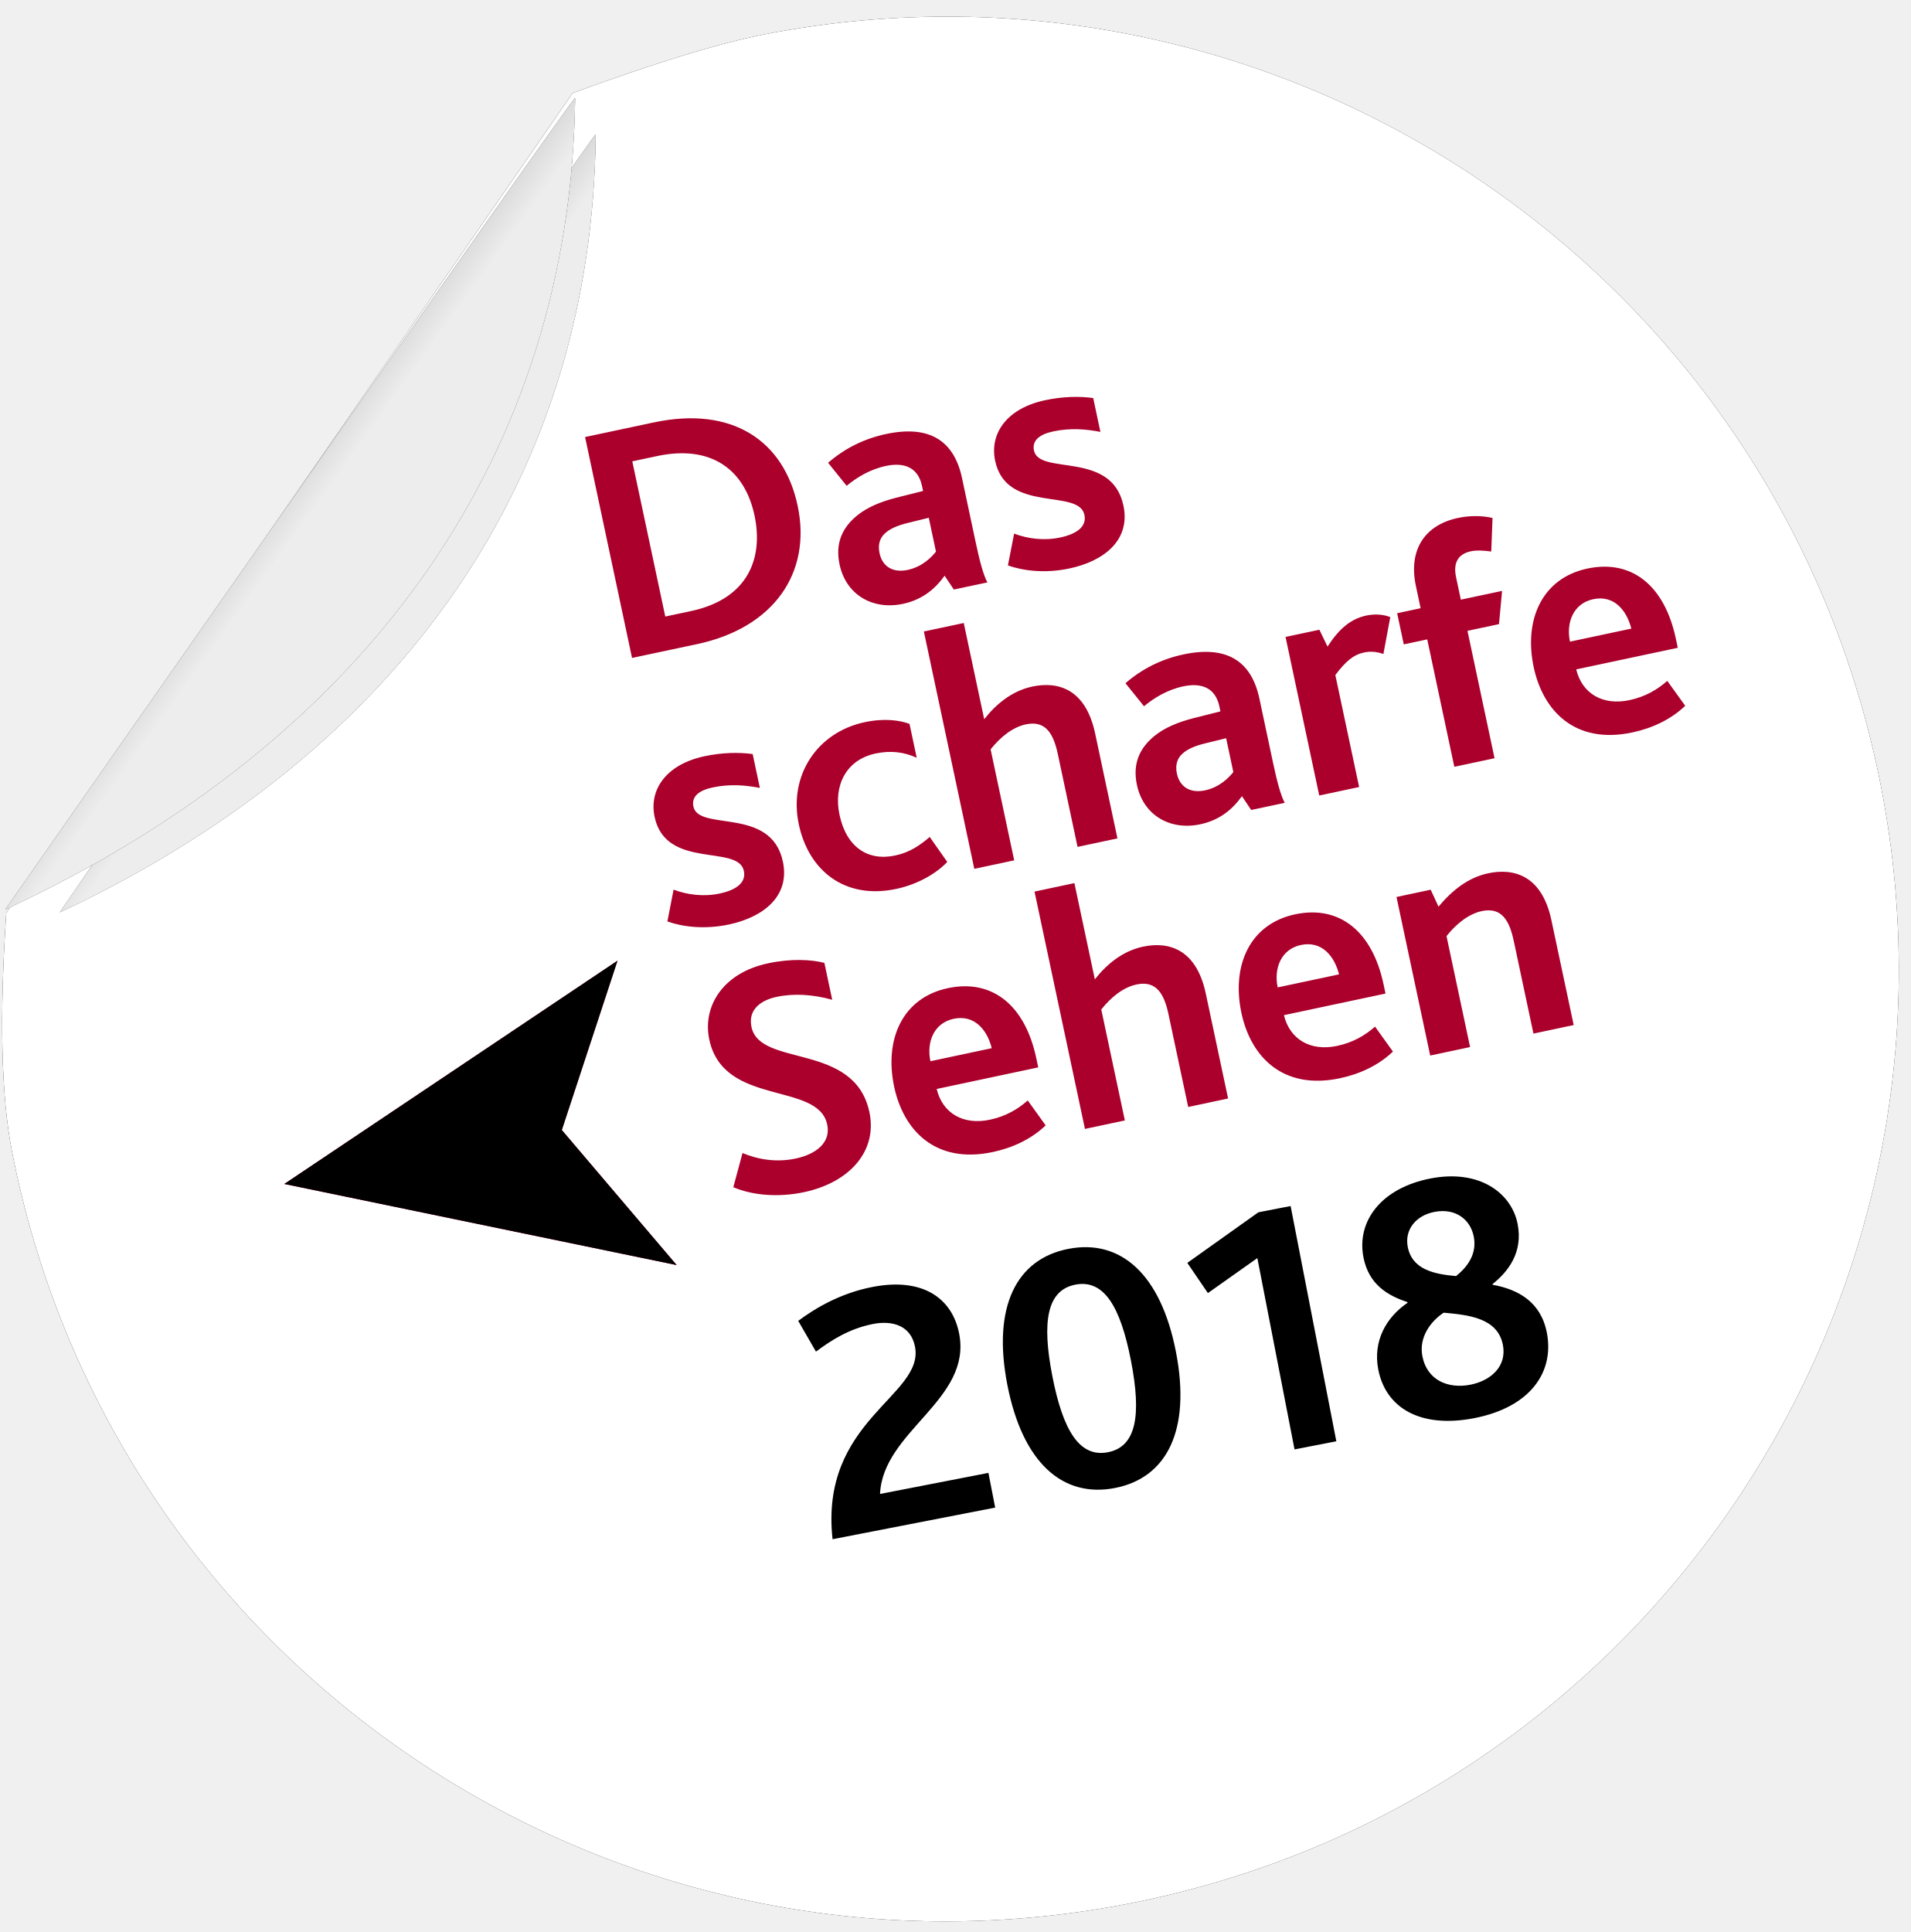
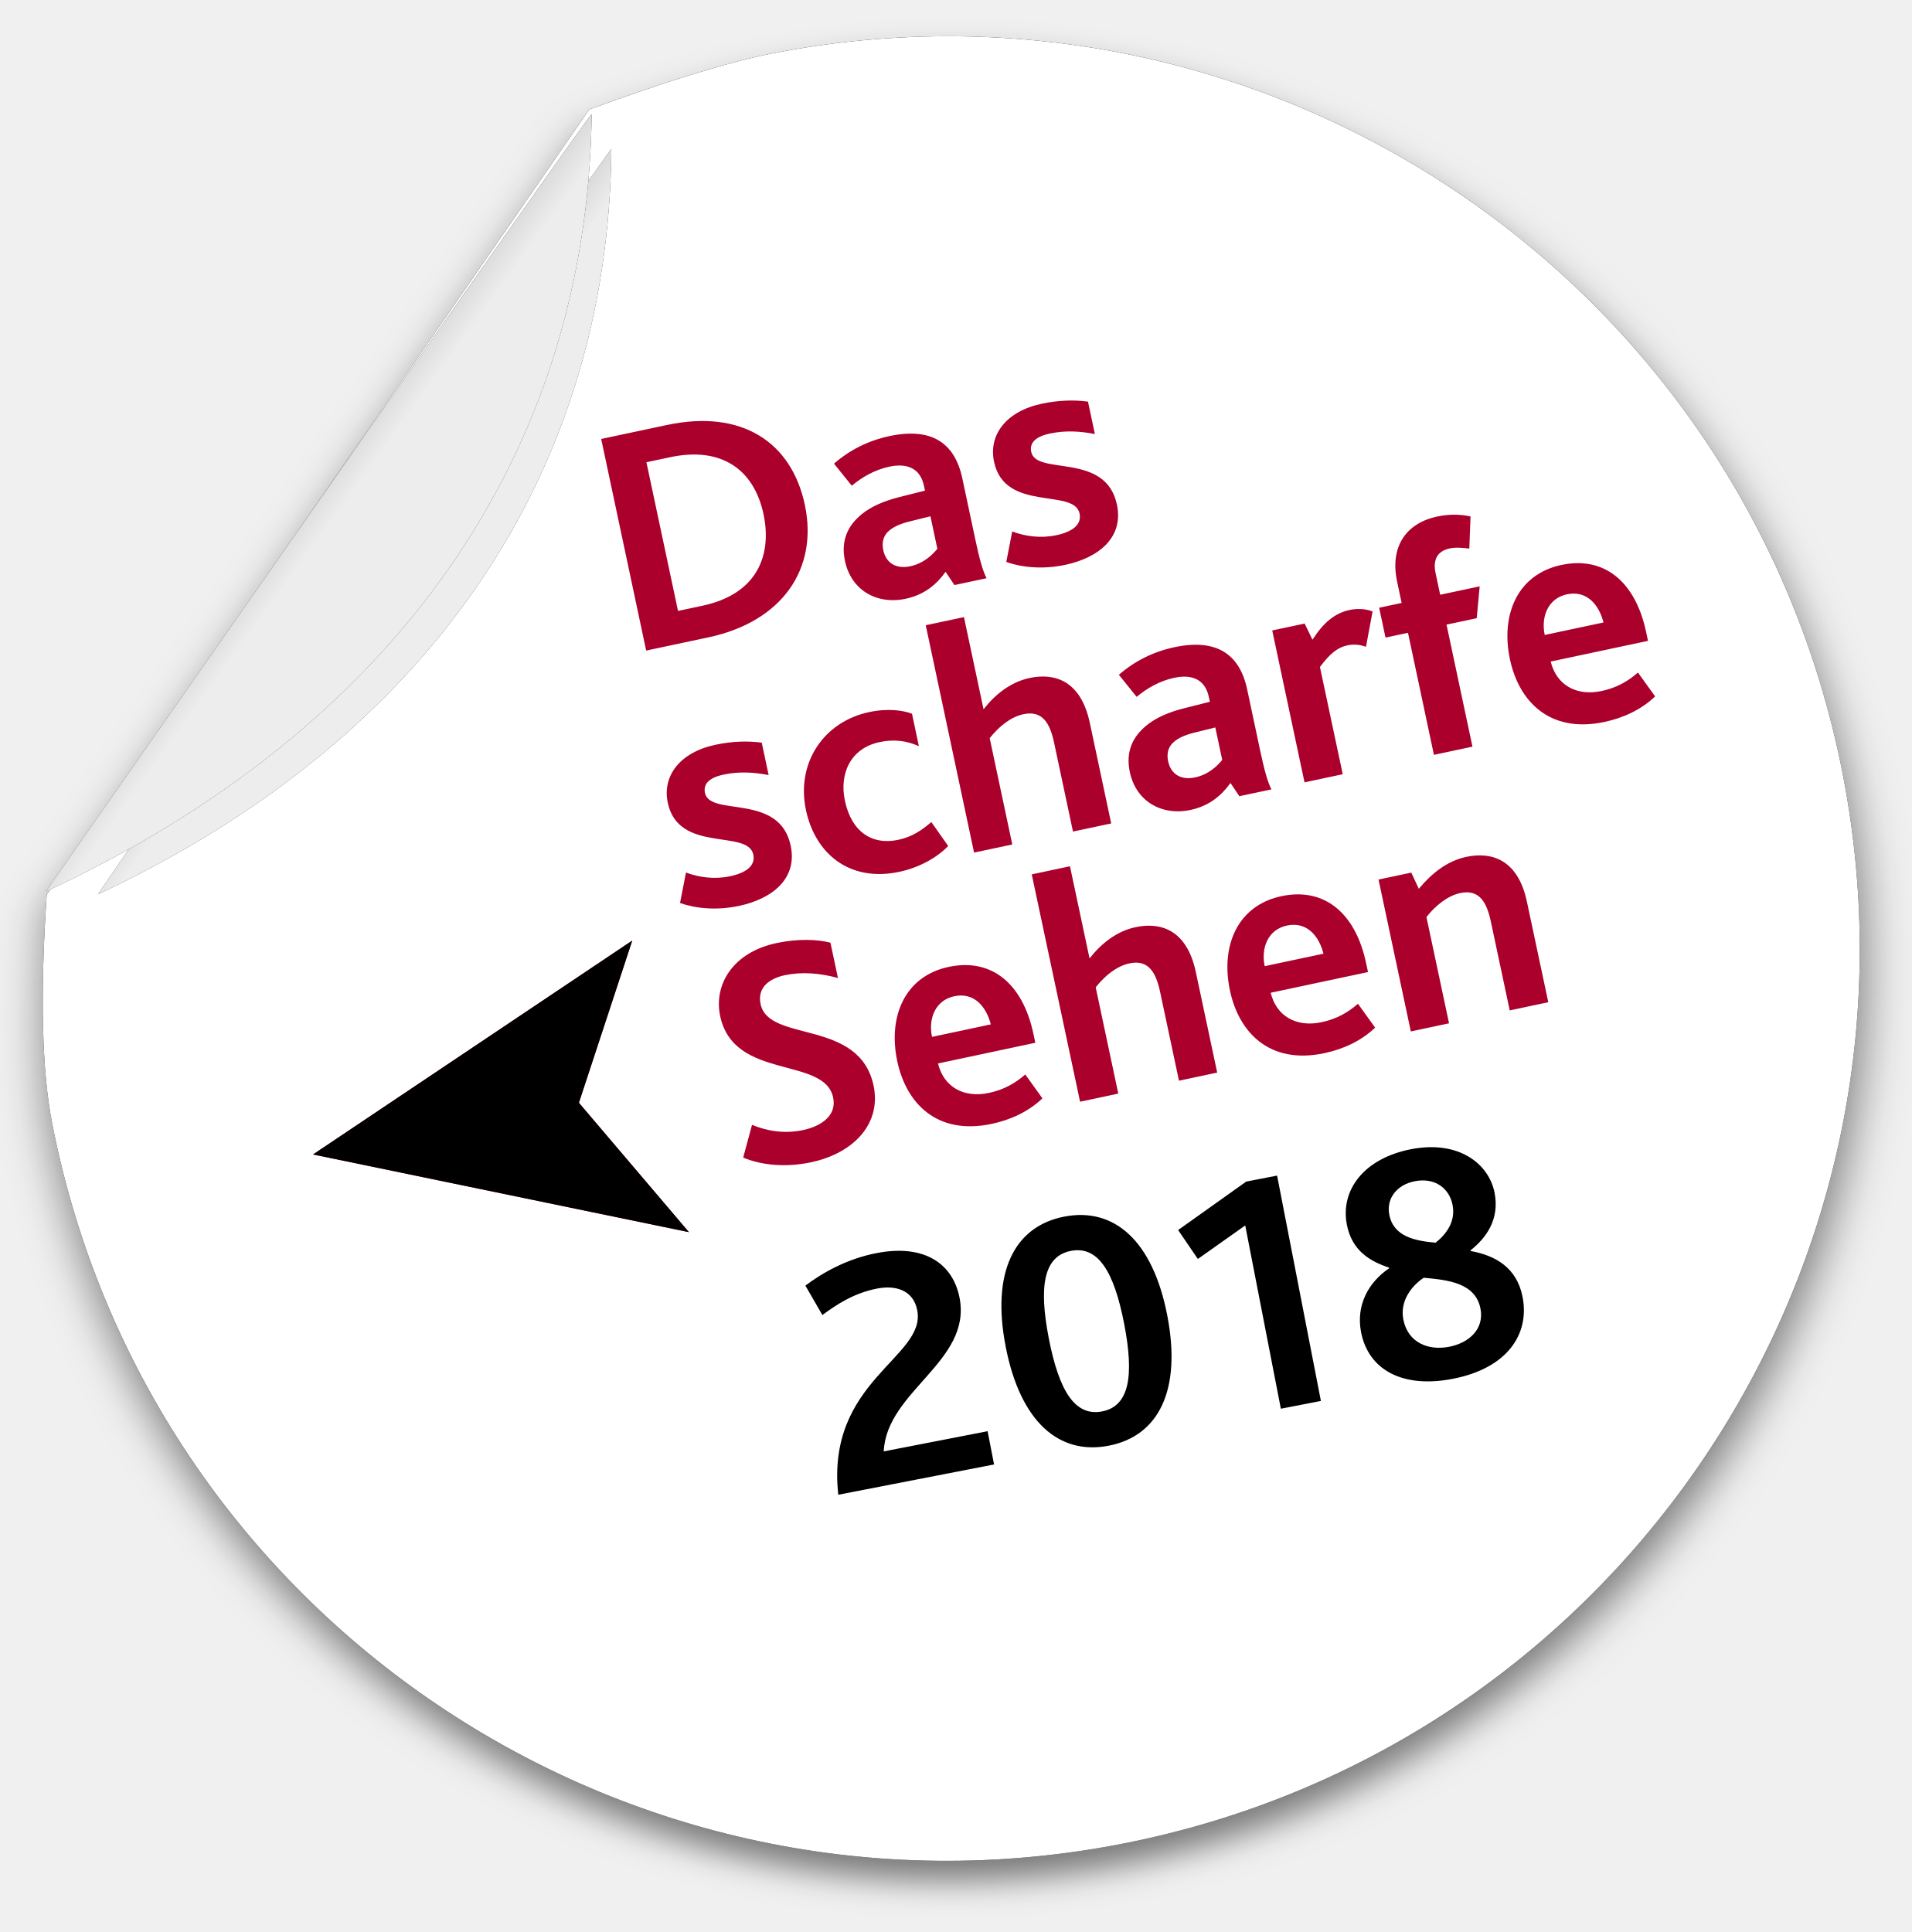
- <svg xmlns="http://www.w3.org/2000/svg" width="90px" height="91px" viewBox="0 0 90 91" version="1.1">
+ <svg xmlns="http://www.w3.org/2000/svg" xmlns:xlink="http://www.w3.org/1999/xlink" width="94px" height="95px" viewBox="0 0 94 95" version="1.1">
  <defs>
-     <linearGradient x1="54.455%" y1="50%" x2="32.77%" y2="27.37%" id="linearGradient-1">
+     <path d="M44.85,89.701 C69.62,89.701 89.701,69.62 89.701,44.85 C89.701,20.08 69.62,0 44.85,0 C42.698,0 39.559,0.33 35.436,0.99 L1.88,33.804 C0.627,38.542 0,42.224 0,44.85 C0,69.62 20.08,89.701 44.85,89.701 Z" id="path-1" />
+     <filter x="-3.9%" y="-2.8%" width="107.8%" height="107.8%" filterUnits="objectBoundingBox" id="filter-2">
+       <feOffset dx="0" dy="1" in="SourceAlpha" result="shadowOffsetOuter1" />
+       <feGaussianBlur stdDeviation="1" in="shadowOffsetOuter1" result="shadowBlurOuter1" />
+       <feColorMatrix values="0 0 0 0 0   0 0 0 0 0   0 0 0 0 0  0 0 0 0.5 0" type="matrix" in="shadowBlurOuter1" />
+     </filter>
+     <linearGradient x1="54.455%" y1="50%" x2="32.77%" y2="27.37%" id="linearGradient-3">
      <stop stop-color="#FFFFFF" stop-opacity="0.5" offset="0%" />
      <stop stop-color="#000000" stop-opacity="0.5" offset="100%" />
    </linearGradient>
  </defs>
  <g id="Tournee-/-exhibition" stroke="none" stroke-width="1" fill="none" fill-rule="evenodd">
-     <g id="Artboard-Copy-11" transform="translate(-102, -83)">
+     <g id="Artboard-Copy-11" transform="translate(-100, -82)">
      <g id="badge_special_price" transform="translate(94, 76)">
        <g transform="translate(52.75963, 52.75963) rotate(-11) translate(-52.75963, -52.75963) translate(7.759628, 7.759628)">
          <g id="Group-7">
            <g id="Oval-4">
              <g id="path-1-link" fill="#000000">
                <path d="M44.85,89.701 C69.62,89.701 89.701,69.62 89.701,44.85 C89.701,20.08 69.62,0 44.85,0 C42.698,0 39.559,0.33 35.436,0.99 L1.88,33.804 C0.627,38.542 0,42.224 0,44.85 C0,69.62 20.08,89.701 44.85,89.701 Z" id="path-1" />
              </g>
-               <g id="path-1-link" fill="#FFFFFF">
-                 <path d="M44.85,89.701 C69.62,89.701 89.701,69.62 89.701,44.85 C89.701,20.08 69.62,0 44.85,0 C42.698,0 39.559,0.33 35.436,0.99 L1.88,33.804 C0.627,38.542 0,42.224 0,44.85 C0,69.62 20.08,89.701 44.85,89.701 Z" id="path-1" />
+               <g id="path-1-link">
+                 <g id="path-1">
+                   <use fill="black" fill-opacity="1" filter="url(#filter-2)" xlink:href="#path-1" />
+                   <use fill="#FFFFFF" fill-rule="evenodd" xlink:href="#path-1" />
+                 </g>
              </g>
            </g>
            <path d="M33.239,27.228 L33.239,16.59 L36.548,16.59 C40.309,16.59 42.36,18.688 42.36,21.836 C42.36,25.065 40.067,27.228 36.371,27.228 L33.239,27.228 Z M35.176,25.646 L36.403,25.646 C39.212,25.646 40.277,23.87 40.277,21.868 C40.277,19.641 38.97,18.172 36.371,18.172 L35.176,18.172 L35.176,25.646 Z M48.736,27.228 L48.445,26.501 C47.897,27.002 47.202,27.389 46.25,27.389 C44.797,27.389 43.716,26.421 43.716,24.952 C43.716,23.919 44.216,23.273 45.007,22.869 C45.54,22.595 46.202,22.466 46.976,22.433 L48.284,22.385 L48.284,22.143 C48.284,21.255 47.703,20.868 46.815,20.868 C46.056,20.868 45.362,21.11 44.813,21.4 L44.184,20.157 C45.088,19.657 46.072,19.399 47.138,19.399 C49.188,19.399 50.205,20.335 50.205,22.175 L50.205,25.275 C50.205,26.162 50.237,26.824 50.35,27.228 L48.736,27.228 Z M48.284,23.676 L47.251,23.709 C46.75,23.725 46.395,23.806 46.137,23.951 C45.814,24.128 45.669,24.435 45.669,24.823 C45.669,25.484 46.105,25.872 46.799,25.872 C47.509,25.872 48.026,25.517 48.284,25.307 L48.284,23.676 Z M51.464,26.647 C52.094,27.034 53.078,27.389 54.273,27.389 C55.919,27.389 57.372,26.695 57.372,25.016 C57.372,22.353 53.789,22.821 53.789,21.61 C53.789,21.11 54.224,20.916 54.87,20.916 C55.677,20.916 56.388,21.126 57.033,21.4 L57.033,19.77 C56.404,19.544 55.645,19.399 54.789,19.399 C52.998,19.399 51.9,20.351 51.9,21.707 C51.9,24.258 55.484,23.773 55.484,25.065 C55.484,25.646 54.919,25.872 54.144,25.872 C53.369,25.872 52.642,25.614 52.061,25.242 L51.464,26.647 Z M32.287,39.714 C32.916,40.102 33.901,40.457 35.095,40.457 C36.742,40.457 38.195,39.763 38.195,38.084 C38.195,35.421 34.611,35.889 34.611,34.678 C34.611,34.178 35.047,33.984 35.693,33.984 C36.5,33.984 37.21,34.194 37.856,34.468 L37.856,32.838 C37.226,32.612 36.468,32.466 35.612,32.466 C33.82,32.466 32.722,33.419 32.722,34.775 C32.722,37.325 36.306,36.841 36.306,38.132 C36.306,38.714 35.741,38.94 34.966,38.94 C34.191,38.94 33.465,38.681 32.884,38.31 L32.287,39.714 Z M43.151,40.457 C44.2,40.457 45.152,40.134 45.766,39.714 L45.201,38.391 C44.668,38.681 44.135,38.907 43.425,38.907 C42.117,38.907 41.262,38.052 41.262,36.486 C41.262,35.082 42.101,34.016 43.522,34.016 C44.264,34.016 44.846,34.226 45.378,34.613 L45.378,32.983 C44.975,32.725 44.281,32.466 43.328,32.466 C41.052,32.466 39.293,34.161 39.293,36.534 C39.293,38.746 40.665,40.457 43.151,40.457 Z M46.944,40.296 L48.865,40.296 L48.865,34.952 C49.43,34.484 50.092,34.145 50.738,34.145 C51.722,34.145 51.916,34.904 51.916,35.84 L51.916,40.296 L53.837,40.296 L53.837,35.243 C53.837,33.064 52.61,32.466 51.399,32.466 C50.431,32.466 49.559,32.918 48.865,33.5 L48.865,28.867 L46.944,28.867 L46.944,40.296 Z M60.278,40.296 L59.987,39.569 C59.438,40.07 58.744,40.457 57.792,40.457 C56.339,40.457 55.258,39.488 55.258,38.019 C55.258,36.986 55.758,36.341 56.549,35.937 C57.082,35.663 57.743,35.534 58.518,35.501 L59.826,35.453 L59.826,35.211 C59.826,34.323 59.245,33.935 58.357,33.935 C57.598,33.935 56.904,34.178 56.355,34.468 L55.726,33.225 C56.63,32.725 57.614,32.466 58.68,32.466 C60.73,32.466 61.747,33.403 61.747,35.243 L61.747,38.342 C61.747,39.23 61.779,39.892 61.892,40.296 L60.278,40.296 Z M59.826,36.744 L58.793,36.777 C58.292,36.793 57.937,36.873 57.679,37.019 C57.356,37.196 57.211,37.503 57.211,37.89 C57.211,38.552 57.647,38.94 58.341,38.94 C59.051,38.94 59.568,38.584 59.826,38.375 L59.826,36.744 Z M63.555,40.296 L65.476,40.296 L65.476,34.904 C66.105,34.355 66.525,34.145 67.025,34.145 C67.251,34.145 67.558,34.194 67.897,34.404 L68.575,32.773 C68.268,32.563 67.849,32.466 67.494,32.466 C66.719,32.466 66.089,32.822 65.395,33.516 L65.185,32.66 L63.555,32.66 L63.555,40.296 Z M70.06,40.296 L71.997,40.296 L71.997,34.161 L73.515,34.161 L73.983,32.66 L71.997,32.66 L71.997,31.579 C71.997,30.917 72.288,30.529 72.934,30.529 C73.224,30.529 73.547,30.626 73.87,30.739 L74.257,29.206 C73.741,28.963 73.16,28.867 72.659,28.867 C71.11,28.867 70.06,29.803 70.06,31.595 L70.06,32.66 L68.93,32.66 L68.93,34.161 L70.06,34.161 L70.06,40.296 Z M78.6,40.457 C75.807,40.457 74.693,38.552 74.693,36.486 C74.693,34.194 75.952,32.466 78.132,32.466 C80.279,32.466 81.521,34.016 81.521,36.551 L81.521,37.002 L76.63,37.002 C76.663,38.181 77.502,38.94 78.777,38.94 C79.552,38.94 80.166,38.73 80.714,38.423 L81.296,39.747 C80.488,40.247 79.536,40.457 78.6,40.457 Z M76.614,35.663 L79.568,35.663 C79.536,34.791 79.116,33.935 78.099,33.935 C77.147,33.935 76.614,34.743 76.614,35.663 Z M32.722,52.605 C33.53,53.17 34.692,53.525 35.935,53.525 C38.114,53.525 39.728,52.363 39.728,50.474 C39.728,47.1 35.128,47.358 35.128,45.405 C35.128,44.55 35.838,44.259 36.581,44.259 C37.42,44.259 38.276,44.501 39.115,44.937 L39.115,43.161 C38.534,42.871 37.614,42.629 36.516,42.629 C34.304,42.629 33.061,44.001 33.061,45.567 C33.061,48.811 37.662,48.553 37.662,50.635 C37.662,51.555 36.774,51.894 35.886,51.894 C34.918,51.894 34.111,51.555 33.481,51.12 L32.722,52.605 Z M45.023,53.525 C42.23,53.525 41.117,51.62 41.117,49.554 C41.117,47.261 42.376,45.534 44.555,45.534 C46.702,45.534 47.945,47.084 47.945,49.618 L47.945,50.07 L43.054,50.07 C43.086,51.249 43.925,52.007 45.201,52.007 C45.976,52.007 46.589,51.798 47.138,51.491 L47.719,52.815 C46.912,53.315 45.959,53.525 45.023,53.525 Z M43.038,48.73 L45.992,48.73 C45.959,47.859 45.54,47.003 44.523,47.003 C43.57,47.003 43.038,47.81 43.038,48.73 Z M49.495,53.363 L51.416,53.363 L51.416,48.02 C51.981,47.552 52.642,47.213 53.288,47.213 C54.273,47.213 54.467,47.972 54.467,48.908 L54.467,53.363 L56.388,53.363 L56.388,48.311 C56.388,46.132 55.161,45.534 53.95,45.534 C52.981,45.534 52.11,45.986 51.416,46.567 L51.416,41.934 L49.495,41.934 L49.495,53.363 Z M61.747,53.525 C58.954,53.525 57.84,51.62 57.84,49.554 C57.84,47.261 59.099,45.534 61.279,45.534 C63.426,45.534 64.669,47.084 64.669,49.618 L64.669,50.07 L59.777,50.07 C59.81,51.249 60.649,52.007 61.924,52.007 C62.699,52.007 63.313,51.798 63.862,51.491 L64.443,52.815 C63.636,53.315 62.683,53.525 61.747,53.525 Z M59.761,48.73 L62.715,48.73 C62.683,47.859 62.263,47.003 61.246,47.003 C60.294,47.003 59.761,47.81 59.761,48.73 Z M66.121,53.363 L68.042,53.363 L68.042,48.02 C68.607,47.552 69.285,47.213 69.915,47.213 C70.9,47.213 71.093,47.972 71.093,48.908 L71.093,53.363 L73.031,53.363 L73.031,48.311 C73.031,46.132 71.788,45.534 70.577,45.534 C69.624,45.534 68.769,45.954 67.962,46.584 L67.768,45.728 L66.121,45.728 L66.121,53.363 Z" id="Das-scharfe-Sehen" fill="#AB002C" fill-rule="nonzero" transform="translate(56.90407, 35.05732) rotate(-1) translate(-56.90407, -35.05732) " />
            <g id="Oval-4-Copy" transform="translate(4, 3)">
              <g id="path-4-link" fill="#000000">
                <path d="M0.36,31.261 C17.835,26.847 28.943,15.743 32.129,0.116 C32.176,-0.114 0.36,31.261 0.36,31.261 Z" id="path-4" />
              </g>
              <g id="path-4-link" fill="#DBDBDB">
                <path d="M0.36,31.261 C17.835,26.847 28.943,15.743 32.129,0.116 C32.176,-0.114 0.36,31.261 0.36,31.261 Z" id="path-4" />
              </g>
-               <g id="path-4-link" fill="url(#linearGradient-1)">
+               <g id="path-4-link" fill="url(#linearGradient-3)">
                <path d="M0.36,31.261 C17.835,26.847 28.943,15.743 32.129,0.116 C32.176,-0.114 0.36,31.261 0.36,31.261 Z" id="path-4" />
              </g>
            </g>
            <g id="Oval-4-Copy-2" transform="translate(1, 1)">
              <g id="path-6-link" fill="#000000">
                <path d="M0.869,32.638 C19.372,28.047 31.133,16.5 34.506,0.247 C34.556,0.008 0.869,32.638 0.869,32.638 Z" id="path-6" />
              </g>
              <g id="path-6-link" fill="#DBDBDB">
                <path d="M0.869,32.638 C19.372,28.047 31.133,16.5 34.506,0.247 C34.556,0.008 0.869,32.638 0.869,32.638 Z" id="path-6" />
              </g>
-               <g id="path-6-link" fill="url(#linearGradient-1)">
+               <g id="path-6-link" fill="url(#linearGradient-3)">
                <path d="M0.869,32.638 C19.372,28.047 31.133,16.5 34.506,0.247 C34.556,0.008 0.869,32.638 0.869,32.638 Z" id="path-6" />
              </g>
            </g>
          </g>
          <path d="M34.458,70.191 C34.917,64.564 40,64.394 40,62.031 C40,60.994 39.167,60.603 38.266,60.603 C37.127,60.603 36.192,60.977 35.376,61.368 L34.832,59.787 C35.75,59.345 37.042,58.886 38.572,58.886 C40.986,58.886 42.159,60.127 42.159,61.827 C42.159,65.006 37.756,65.635 37.059,68.525 L42.261,68.525 L42.261,70.191 L34.458,70.191 Z M47.973,70.361 C45.474,70.361 43.927,68.372 43.927,64.615 C43.927,60.875 45.474,58.886 47.973,58.886 C50.472,58.886 52.019,60.875 52.019,64.615 C52.019,68.372 50.472,70.361 47.973,70.361 Z M47.973,68.644 C49.333,68.644 49.86,67.25 49.86,64.615 C49.86,61.997 49.333,60.603 47.973,60.603 C46.613,60.603 46.086,61.997 46.086,64.615 C46.086,67.25 46.613,68.644 47.973,68.644 Z M56.626,70.191 L56.626,61.011 L54.025,62.184 L53.345,60.603 L57.085,58.903 L58.632,58.903 L58.632,70.191 L56.626,70.191 Z M65.211,70.361 C62.644,70.361 61.216,69.103 61.216,67.25 C61.216,65.89 62.049,64.904 63.171,64.428 L63.171,64.394 C62.321,63.918 61.539,63.238 61.539,61.929 C61.539,60.195 62.984,58.886 65.347,58.886 C67.727,58.886 68.968,60.314 68.968,61.776 C68.968,63.153 68.084,63.901 67.268,64.326 L67.268,64.36 C68.407,64.802 69.342,65.584 69.342,67.063 C69.342,68.933 67.931,70.361 65.211,70.361 Z M65.33,68.78 C66.35,68.78 67.2,68.236 67.2,67.233 C67.2,65.924 65.857,65.533 64.752,65.21 C64.089,65.482 63.375,66.111 63.375,67.029 C63.375,68.202 64.293,68.78 65.33,68.78 Z M65.653,63.629 C66.265,63.306 66.826,62.796 66.826,61.963 C66.826,61.147 66.248,60.467 65.228,60.467 C64.31,60.467 63.681,61.045 63.681,61.844 C63.681,62.932 64.65,63.34 65.653,63.629 Z" id="2018-copy" fill="#000000" />
          <g id="Path-2" transform="translate(12, 41)">
            <g id="path-8-link" fill="#D8073D">
              <polygon id="path-8" points="0.299 7.838 17.713 15.115 13.616 7.838 17.713 0.509" />
            </g>
            <g id="path-8-link" fill="#000000">
              <polygon id="path-8" points="0.299 7.838 17.713 15.115 13.616 7.838 17.713 0.509" />
            </g>
          </g>
        </g>
      </g>
    </g>
  </g>
</svg>
